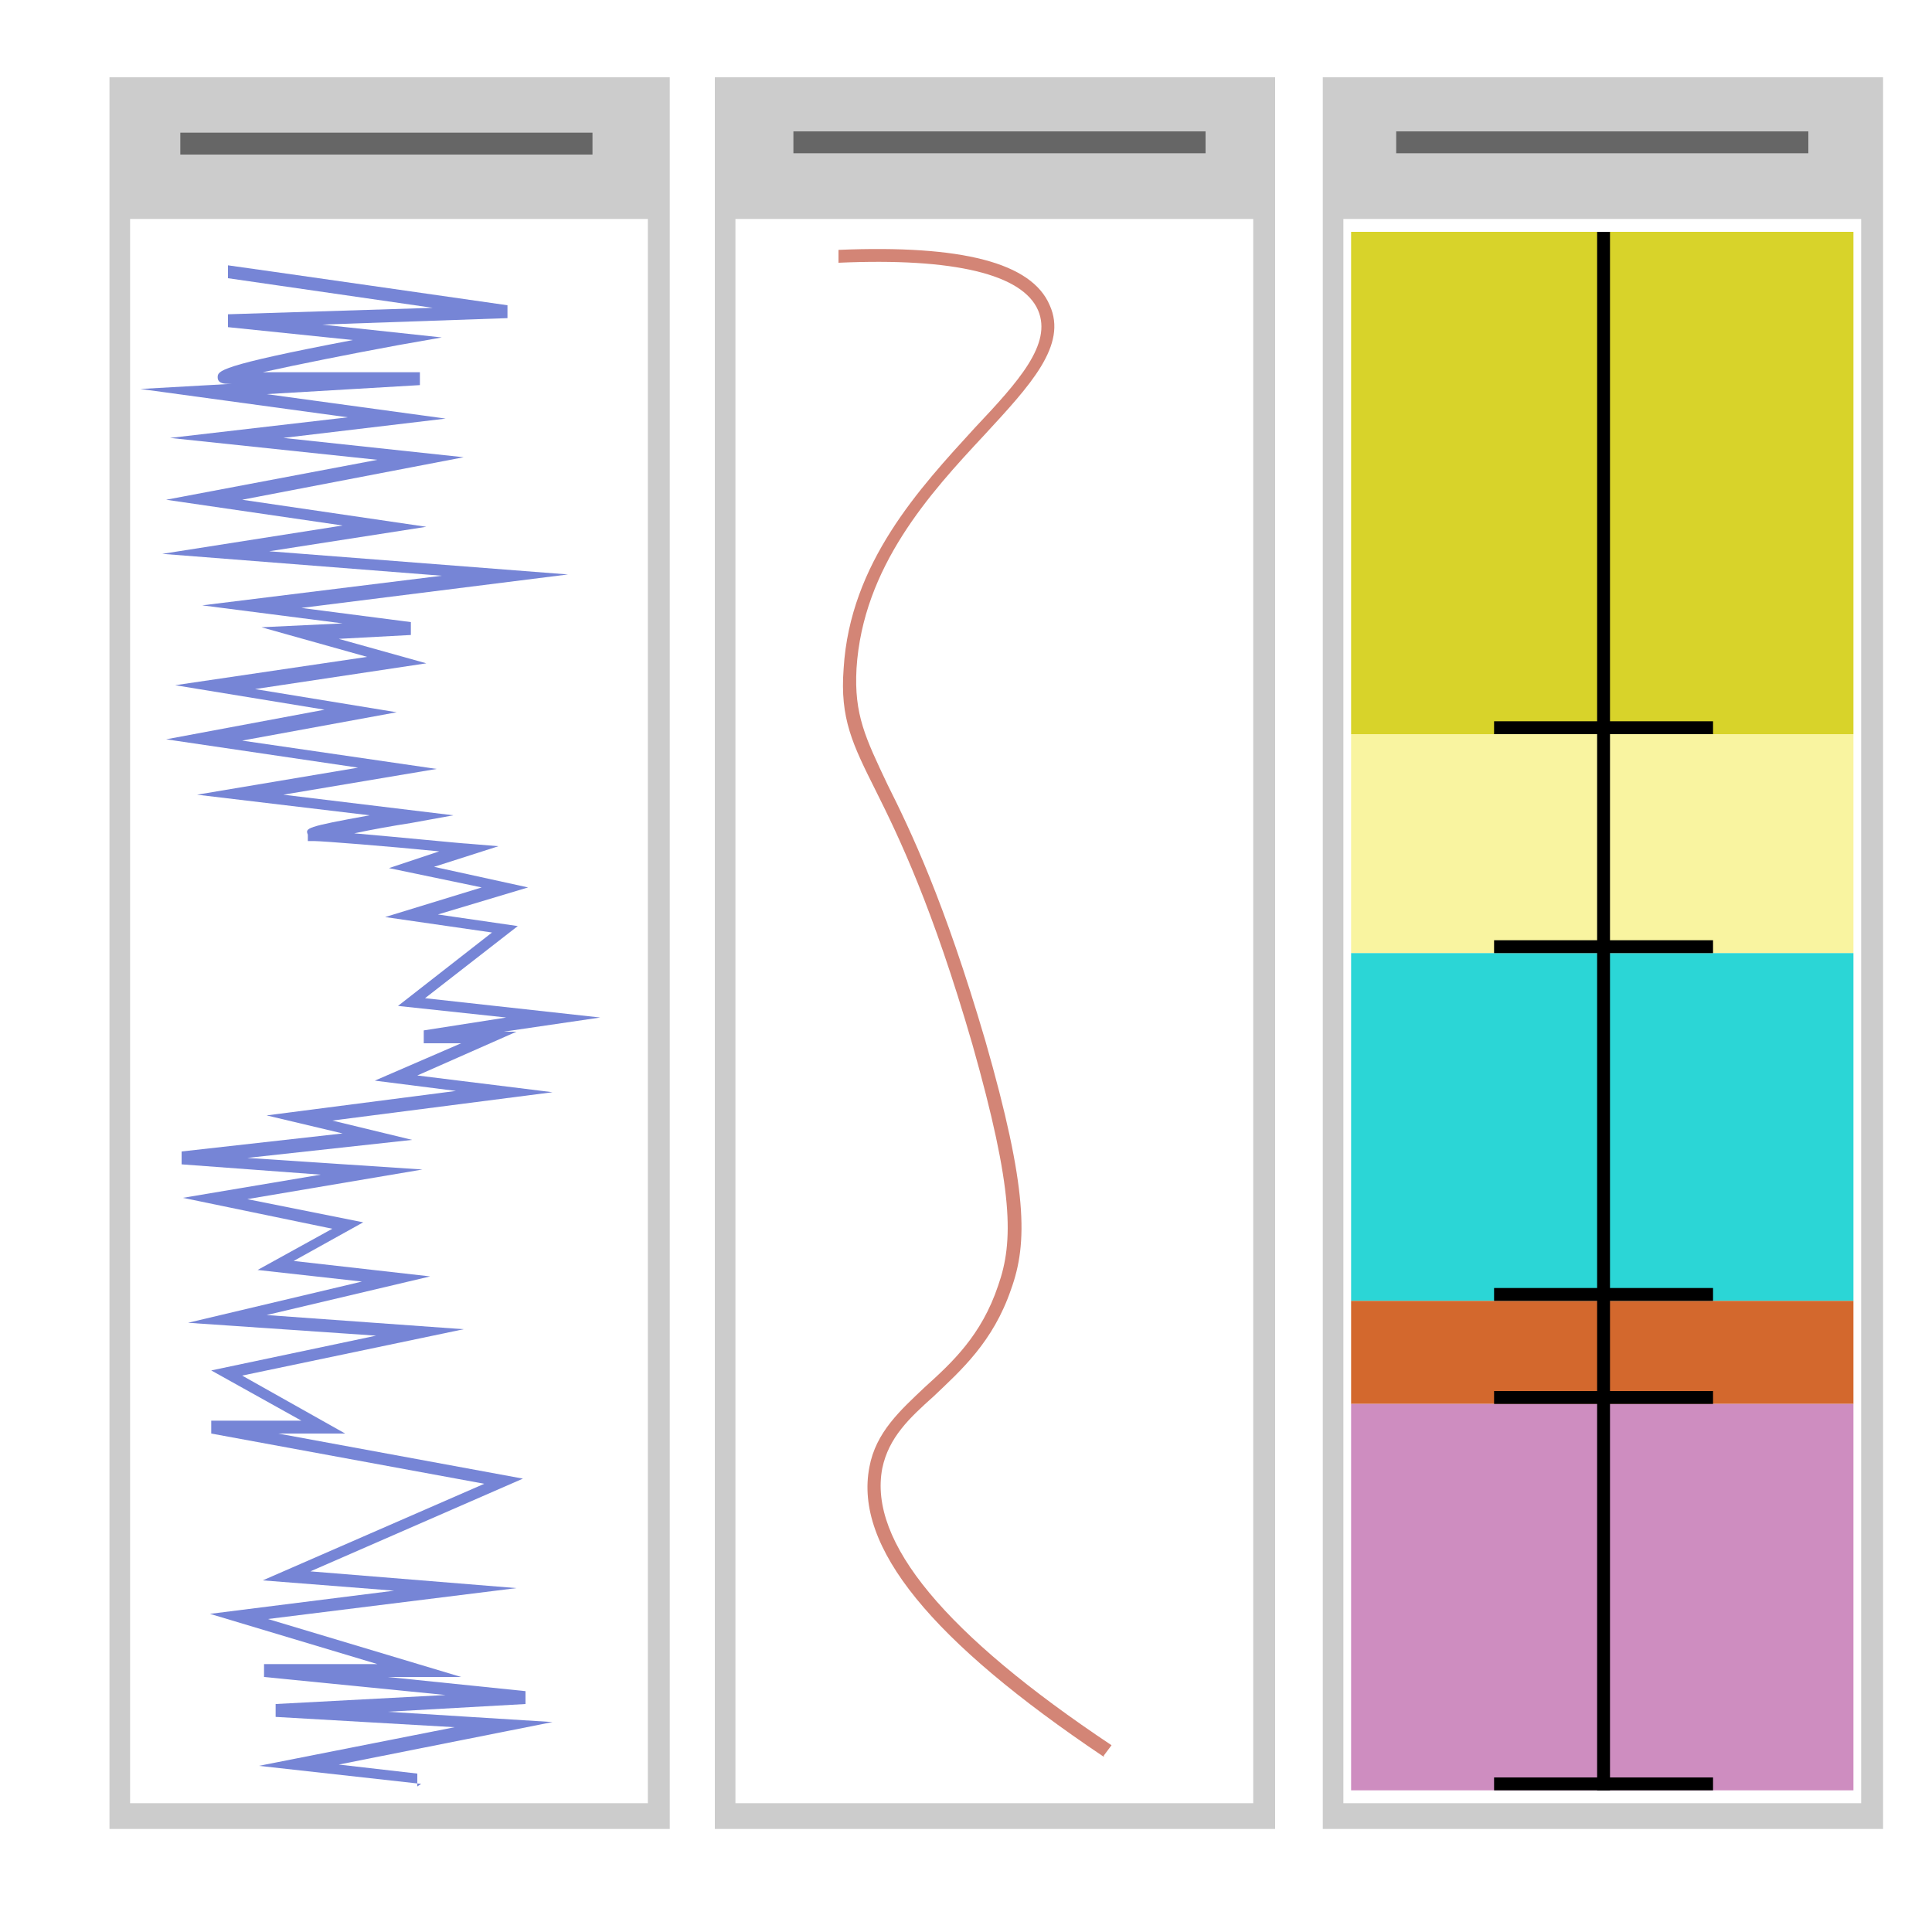
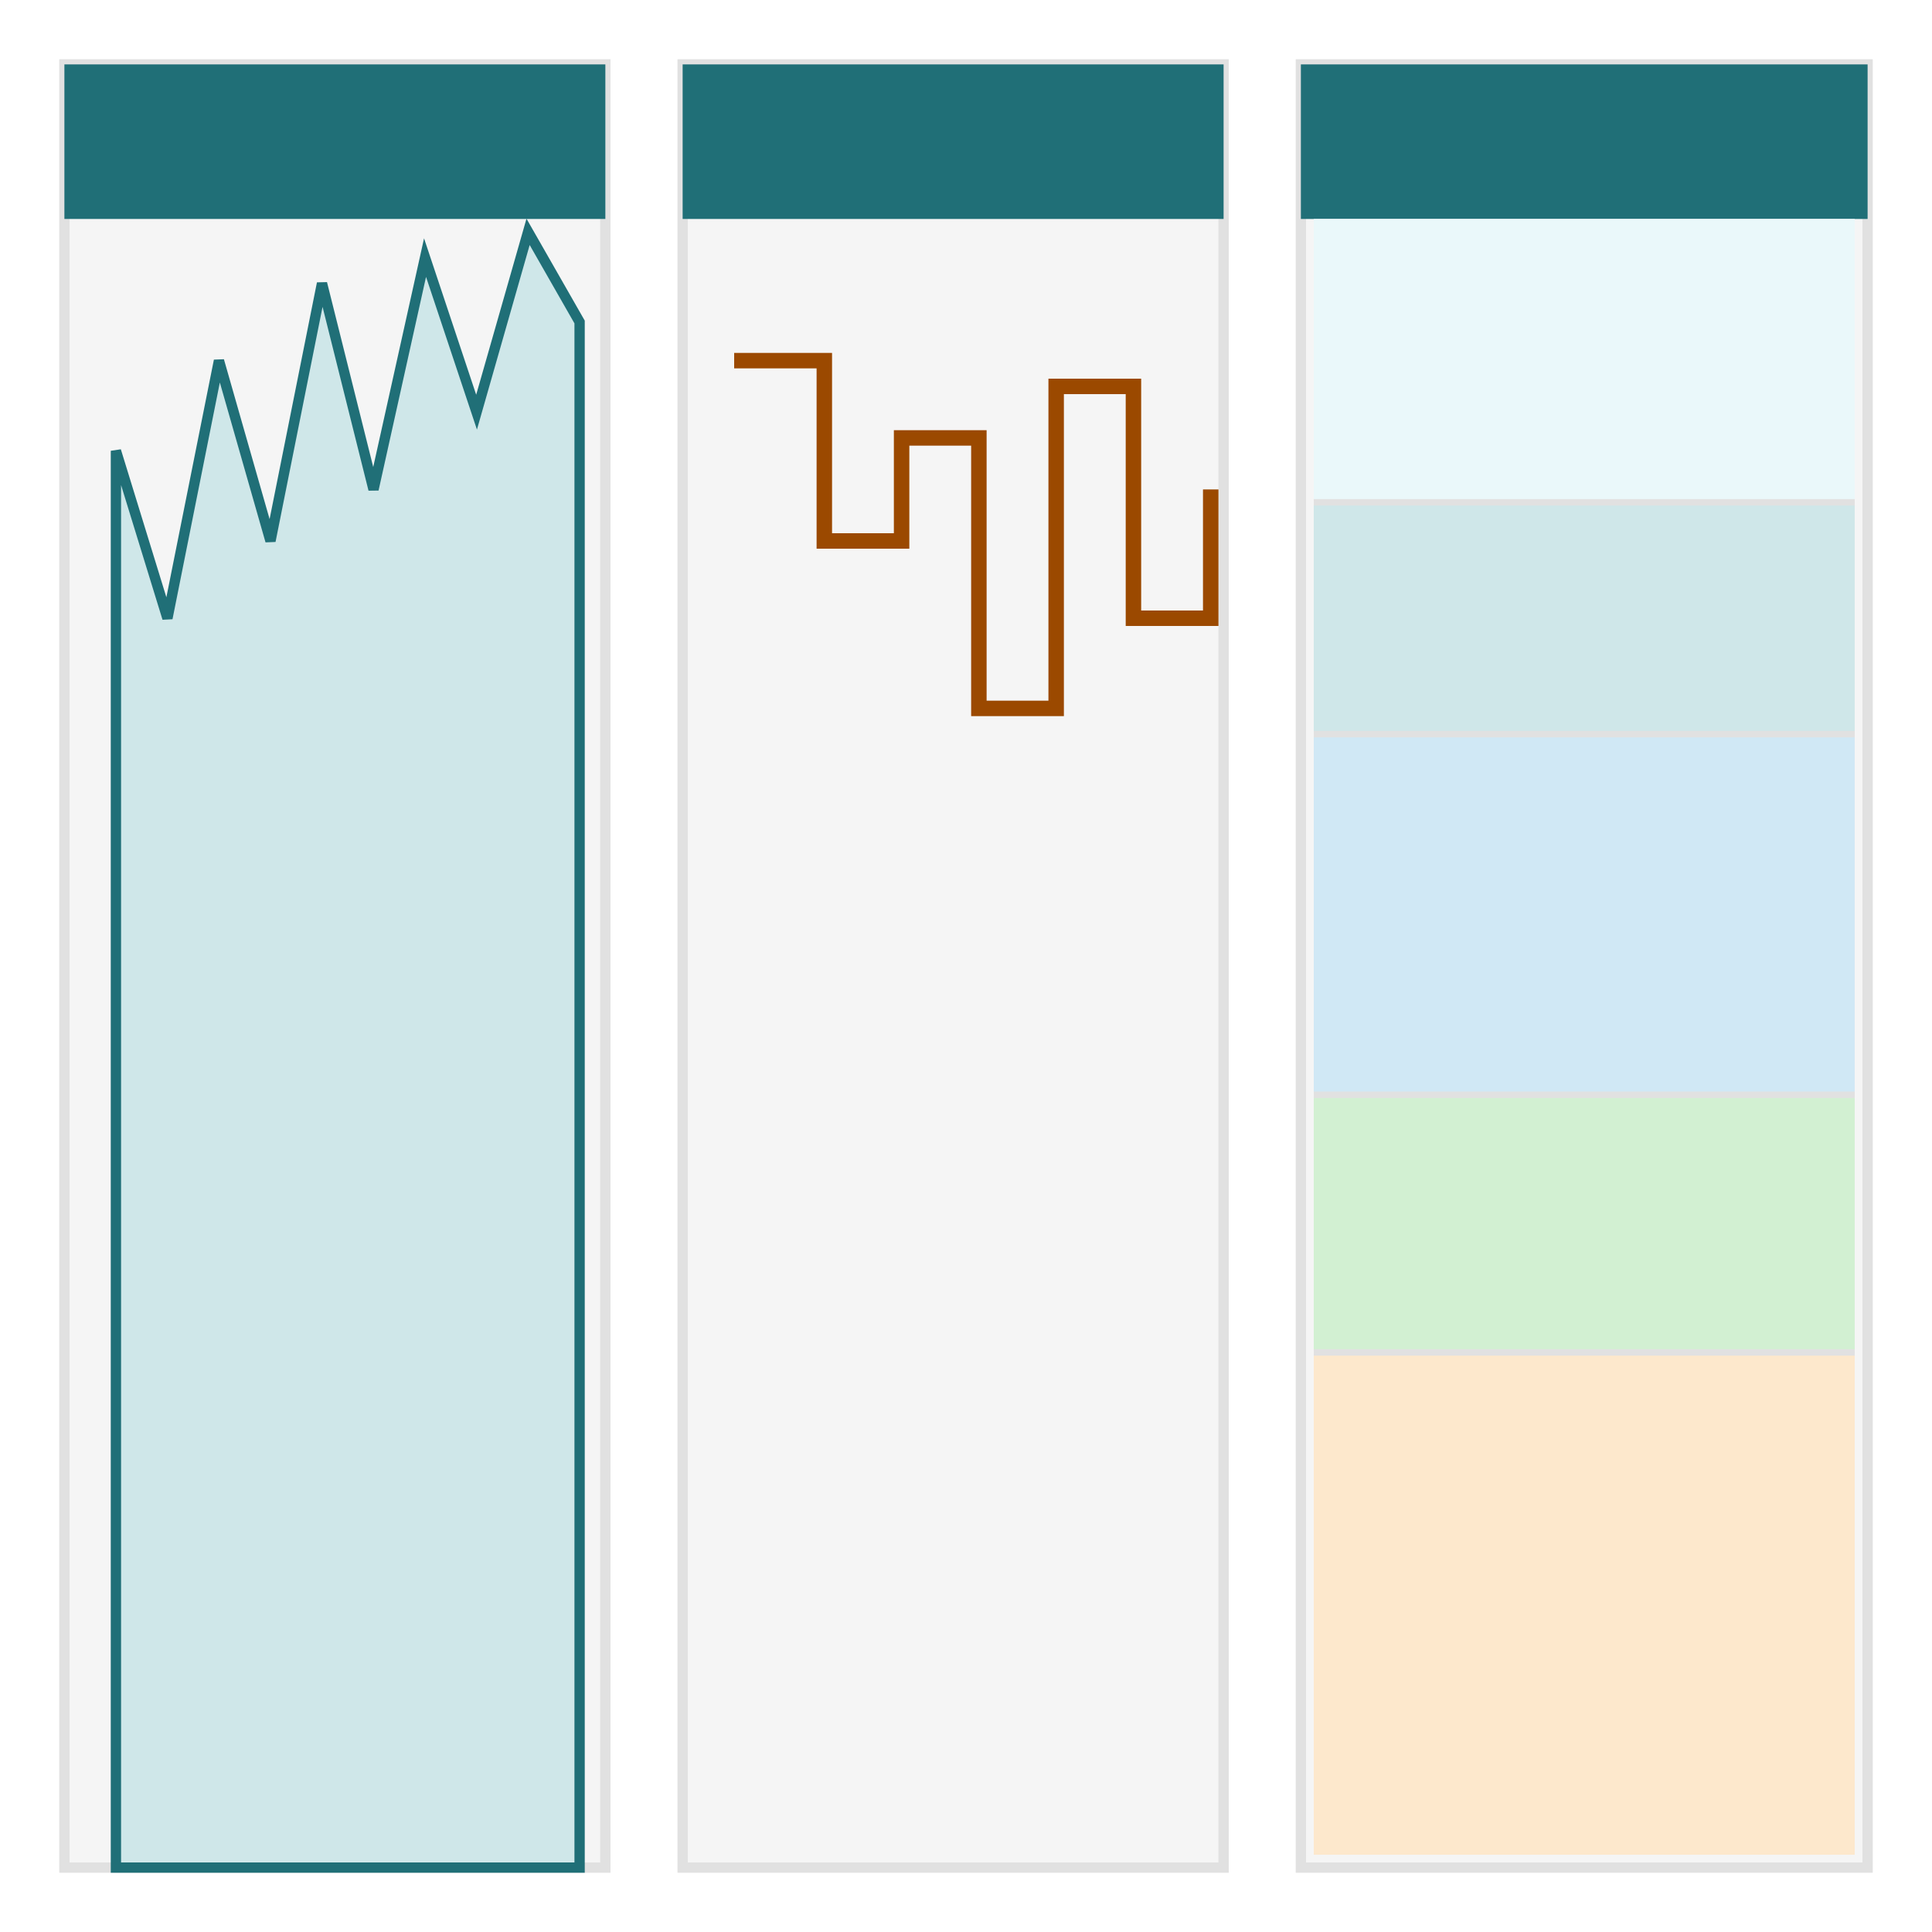
- <svg xmlns="http://www.w3.org/2000/svg" version="1.1" viewBox="0 0 150 150">
-   <defs>
-     <style>
-       .cls-1 {
-         fill: #f9f4a0;
-       }
- 
-       .cls-2 {
-         fill: #2bd6d6;
-       }
- 
-       .cls-3 {
-         fill: #d3682d;
-       }
- 
-       .cls-4 {
-         fill: #d38576;
-       }
- 
-       .cls-5 {
-         fill: #666;
-       }
- 
-       .cls-6 {
-         fill: #d8d32a;
-       }
- 
-       .cls-7 {
-         fill: #ccc;
-       }
- 
-       .cls-8 {
-         fill: #7685d6;
-       }
- 
-       .cls-9 {
-         fill: #ce8dc0;
-       }
-     </style>
-   </defs>
-   <g>
-     <g id="Layer_1">
-       <path class="cls-7" d="M8.5,6v136h43.5V6H8.5ZM50.4,140H10.1V17h40.2v123Z" />
-       <path class="cls-7" d="M55.5,6v136h43.5V6h-43.5ZM97.3,140h-40.2V17h40.2v123Z" />
-       <path class="cls-7" d="M102.7,6v136h43.5V6h-43.5ZM144.5,140h-40.2V17h40.2v123Z" />
-       <rect class="cls-5" x="14" y="10.3" width="32" height="1.7" />
-       <rect class="cls-6" x="104.9" y="18" width="39" height="39" />
-       <rect class="cls-1" x="104.9" y="57" width="39" height="17" />
-       <rect class="cls-2" x="104.9" y="74" width="39" height="27" />
-       <rect class="cls-3" x="104.9" y="101" width="39" height="8" />
-       <rect class="cls-9" x="104.9" y="109" width="39" height="30" />
-       <rect x="124" y="18" width="1" height="121" />
-       <rect x="116" y="56" width="17" height="1" />
-       <rect x="116" y="73" width="17" height="1" />
-       <rect x="116" y="100" width="17" height="1" />
-       <rect x="116" y="108" width="17" height="1" />
-       <rect x="116" y="138" width="17" height="1" />
-       <path class="cls-8" d="M32.7,138.5l-12.6-1.4,15.2-3-13.9-.8v-1s13.2-.7,13.2-.7l-14.1-1.4v-1h8.8l-13-3.9,14.3-1.8-10.2-.8,17.2-7.5-21.2-3.9v-1h7l-7-3.9,12.8-2.7-14.6-1,13.5-3.2-8.1-.9,5.8-3.2-11.6-2.4,10.7-1.8-10.8-.8v-1s12.5-1.4,12.5-1.4l-5.9-1.4,14.7-1.9-6.3-.8,6.7-2.9h-2.9v-1c0,0,6.4-1,6.4-1l-8.4-.9,7.3-5.7-8.3-1.2,7.5-2.3-7.2-1.5,3.9-1.3c-4-.4-9.1-.8-9.7-.8h-.5v-.5c-.2-.5-.2-.6,4.8-1.5l-13.4-1.6,12.5-2.1-14.9-2.2,12.3-2.3-11.6-1.9,14.9-2.2-8.2-2.3,6.3-.3-10.9-1.4,18.6-2.3-21.7-1.7,14-2.2-13.7-2,16.4-3.1-16.1-1.7,13.8-1.6-16.1-2.2,7.1-.4c0,0-.2,0-.3,0-.2,0-.8,0-.8-.5,0-.5,0-.9,10.5-2.9l-9.7-1v-1s15.9-.5,15.9-.5l-15.9-2.3v-1c.1,0,21.7,3.1,21.7,3.1v1c0,0-14.4.5-14.4.5l9.3,1-3.4.6c-3.8.7-7.8,1.5-10.5,2.1,4.5,0,12.1,0,12.2,0v1s-11.9.7-11.9.7l13.9,1.9-12.6,1.5,14,1.5-17.2,3.3,14.3,2.1-12.2,1.9,23.2,1.8-20.7,2.6,8.5,1.1v1s-5.6.3-5.6.3l6.8,1.9-13.3,2,11,1.8-12,2.2,15.1,2.2-11.9,2,13.2,1.6-3.3.6c-1.3.2-3,.5-4.4.8,3.5.3,8.5.8,8.8.8l2.4.2-5,1.6,7.3,1.6-7,2.1,6.2.9-7.2,5.6,13.6,1.5-7.5,1.1h1l-7.7,3.4,10.5,1.3-17.1,2.2,6.2,1.5-12.8,1.4,13.6.9-13.6,2.3,9,1.8-5.4,3,10.6,1.2-12.7,3,15.3,1.1-17.2,3.6,8,4.5h-5.2l19,3.5-16.5,7.2,16,1.3-19.3,2.4,15,4.5h-5.7l10.7,1.1v1s-10.7.6-10.7.6l12.8.8-16.6,3.3,6.1.7v1Z" />
-       <path class="cls-4" d="M85.7,136.4c-13.4-9-19.4-16.3-18.2-22.5.5-2.7,2.4-4.4,4.3-6.2,2.1-1.9,4.4-4,5.7-7.9,1.2-3.4,1.2-7.4-2-18.7-3.1-10.7-5.7-16.1-7.5-19.7-1.8-3.6-2.8-5.6-2.5-9.5.5-8.2,5.9-14,10.2-18.7,3.4-3.6,6-6.5,4.9-9.1-1.2-2.8-6.5-4.1-15.5-3.7v-1c9.6-.4,15,1,16.4,4.3,1.4,3.1-1.5,6.2-5.1,10.1-4.2,4.5-9.4,10.2-9.9,18.1-.2,3.6.7,5.4,2.4,9,1.8,3.6,4.4,9,7.6,19.9,3.3,11.5,3.3,15.7,2,19.3-1.4,4.1-3.9,6.3-6,8.3-1.9,1.7-3.5,3.2-4,5.6-1.1,5.7,4.9,12.9,17.8,21.5l-.6.8Z" />
-       <rect class="cls-5" x="61.6" y="10.2" width="32" height="1.7" />
-       <rect class="cls-5" x="108.4" y="10.2" width="32" height="1.7" />
-     </g>
-   </g>
+ <svg xmlns="http://www.w3.org/2000/svg" viewBox="0 0 150 150">
+   <rect x="5" y="5" width="42" height="140" fill="#f5f5f5" stroke="#e1e1e1" stroke-width="0.8" />
+   <rect x="53" y="5" width="42" height="140" fill="#f5f5f5" stroke="#e1e1e1" stroke-width="0.8" />
+   <rect x="101" y="5" width="44" height="140" fill="#f5f5f5" stroke="#e1e1e1" stroke-width="0.8" />
+   <rect x="5" y="5" width="42" height="12" fill="#206f77" />
+   <rect x="53" y="5" width="42" height="12" fill="#206f77" />
+   <rect x="101" y="5" width="44" height="12" fill="#206f77" />
+   <path fill="#cfe7e9" stroke="#206f77" stroke-width="0.8" d="M9,145 L9,35 L13,48 L17,28 L21,42 L25,22 L29,38 L33,20 L37,32 L41,18 L45,25 L45,145 Z" />
+   <polyline fill="none" stroke="#9b4900" stroke-width="1.2" points="57,28 64,28 64,42 70,42 70,34 76,34 76,55 82,55 82,30 88,30 88,48 94,48 94,38" />
+   <rect x="102" y="17" width="42" height="22" fill="#eaf8fa" />
+   <rect x="102" y="39" width="42" height="18" fill="#cfe7e9" />
+   <rect x="102" y="57" width="42" height="28" fill="#d0e8f5" />
+   <rect x="102" y="85" width="42" height="20" fill="#d2f0d2" />
+   <rect x="102" y="105" width="42" height="39" fill="#fde8cc" />
+   <line x1="102" y1="39" x2="144" y2="39" stroke="#e1e1e1" stroke-width="0.5" />
+   <line x1="102" y1="57" x2="144" y2="57" stroke="#e1e1e1" stroke-width="0.5" />
+   <line x1="102" y1="85" x2="144" y2="85" stroke="#e1e1e1" stroke-width="0.5" />
+   <line x1="102" y1="105" x2="144" y2="105" stroke="#e1e1e1" stroke-width="0.5" />
</svg>
